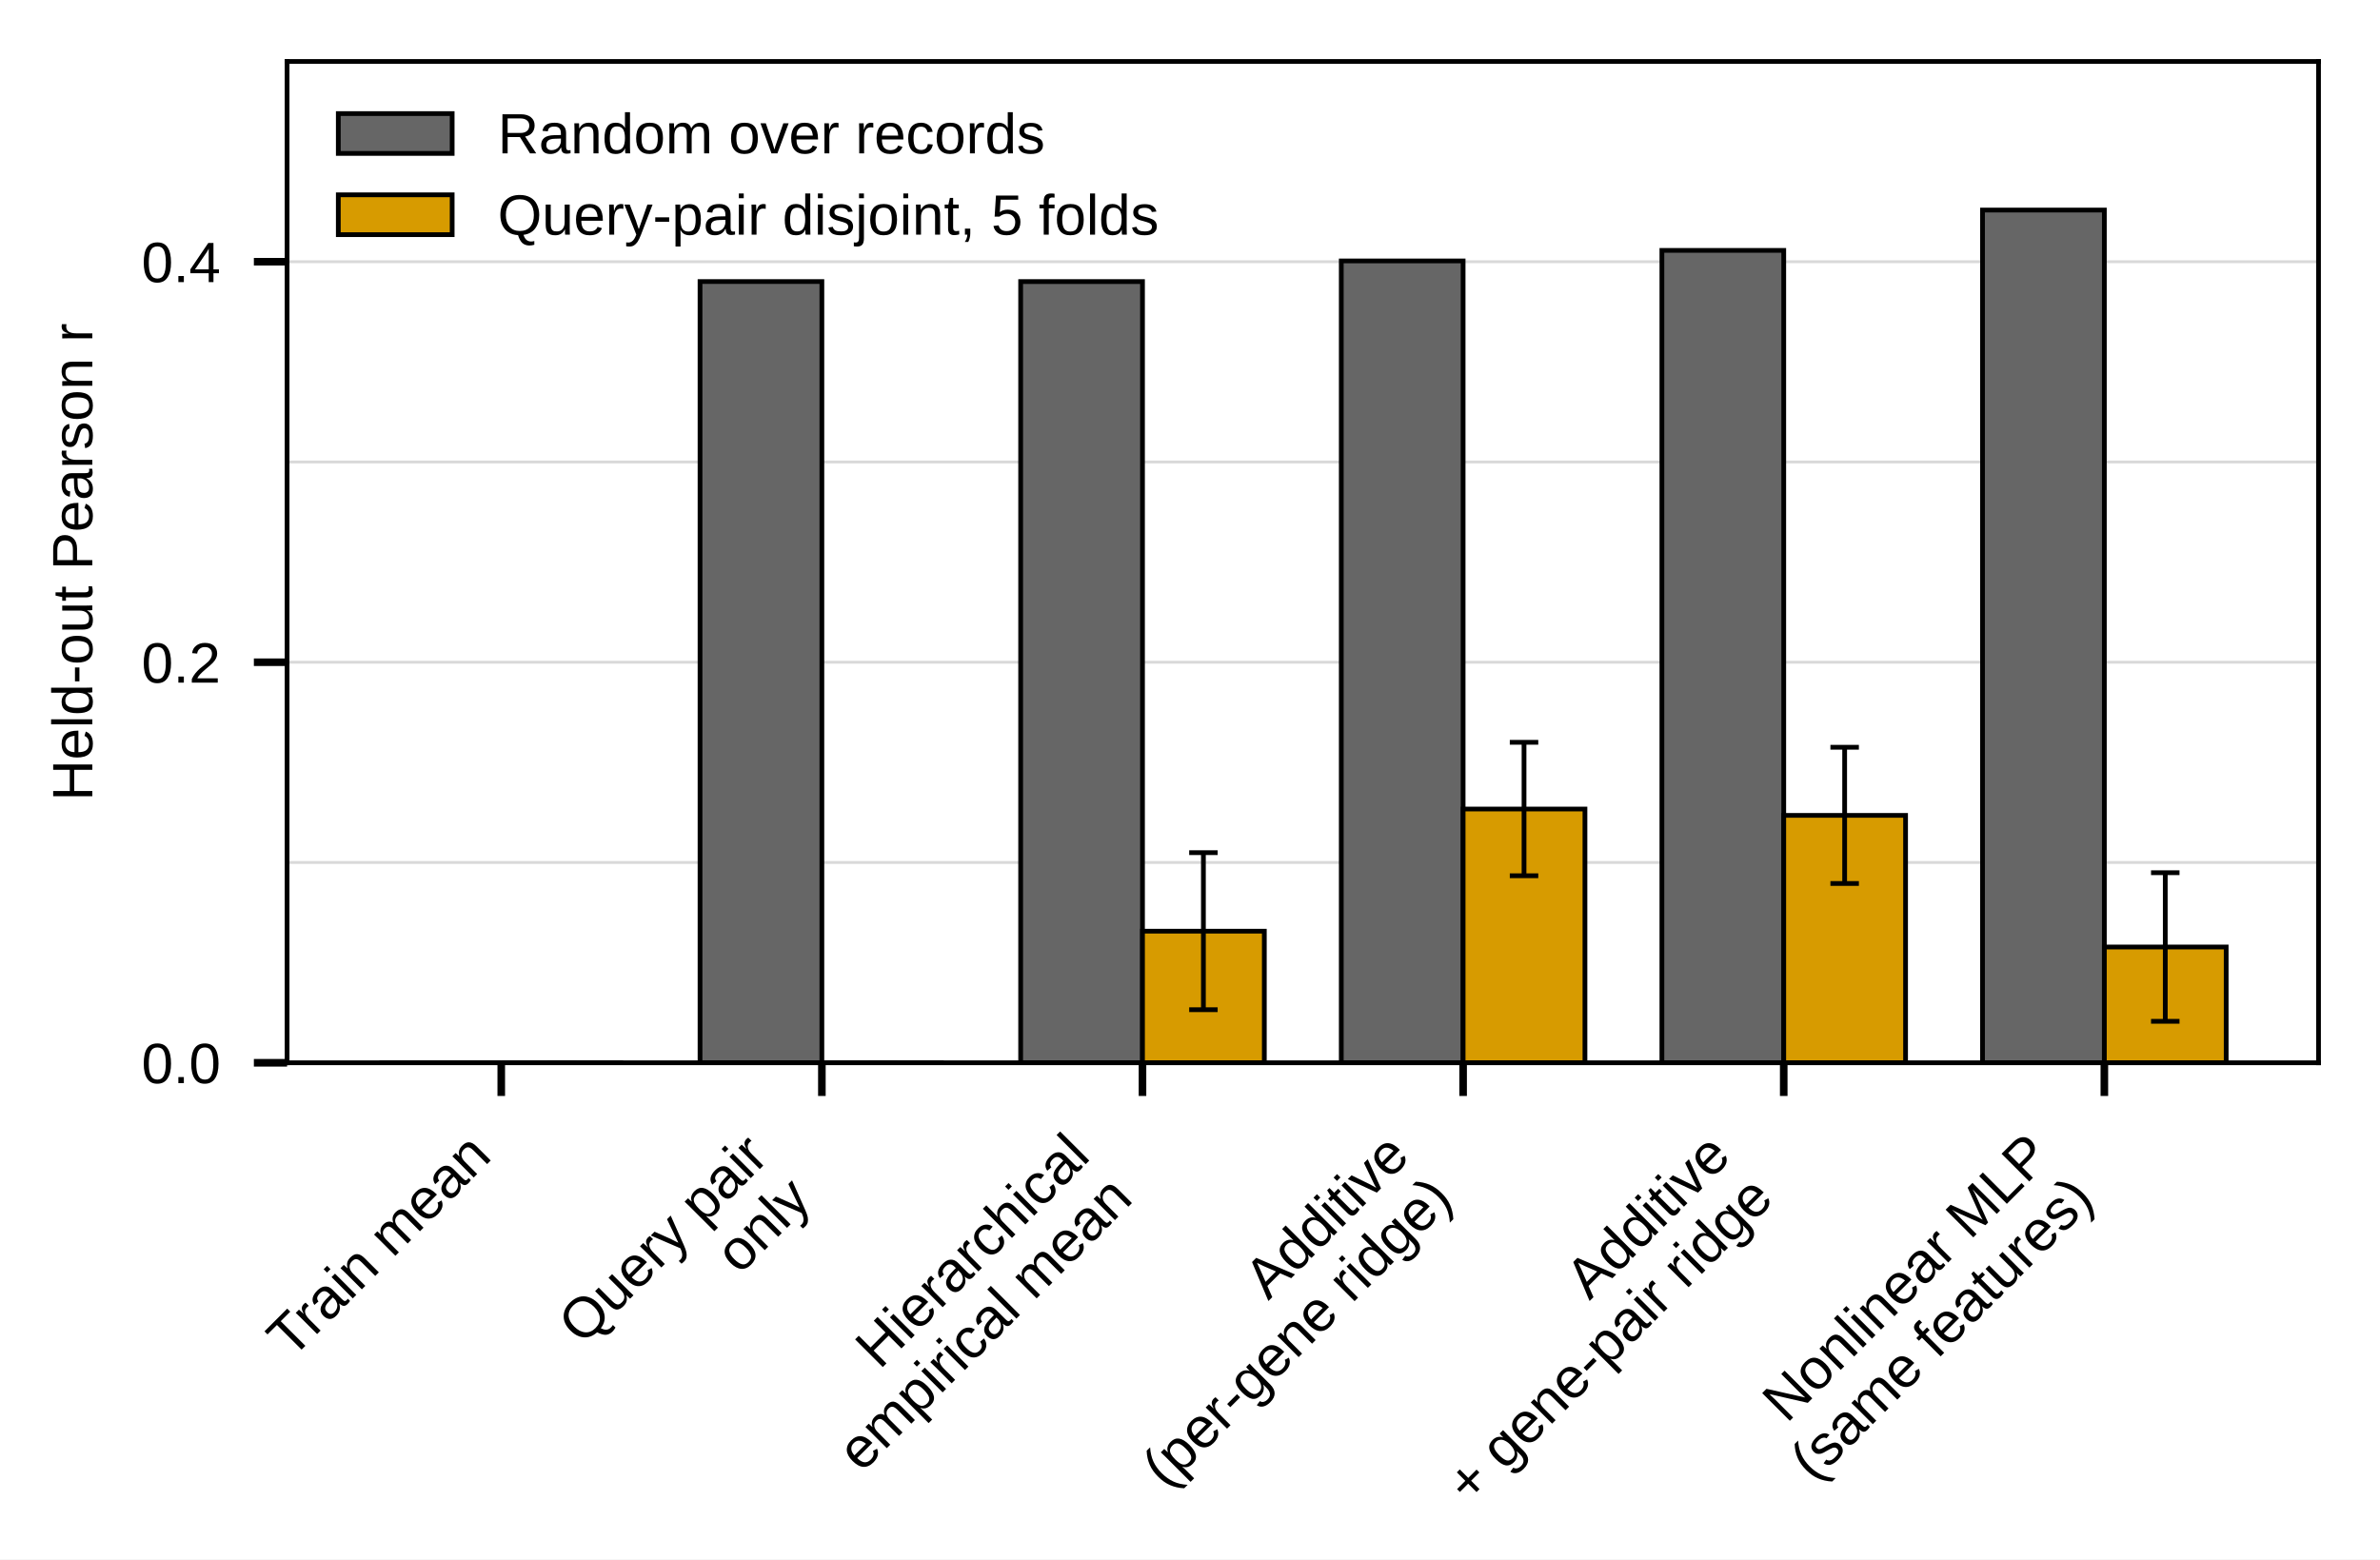
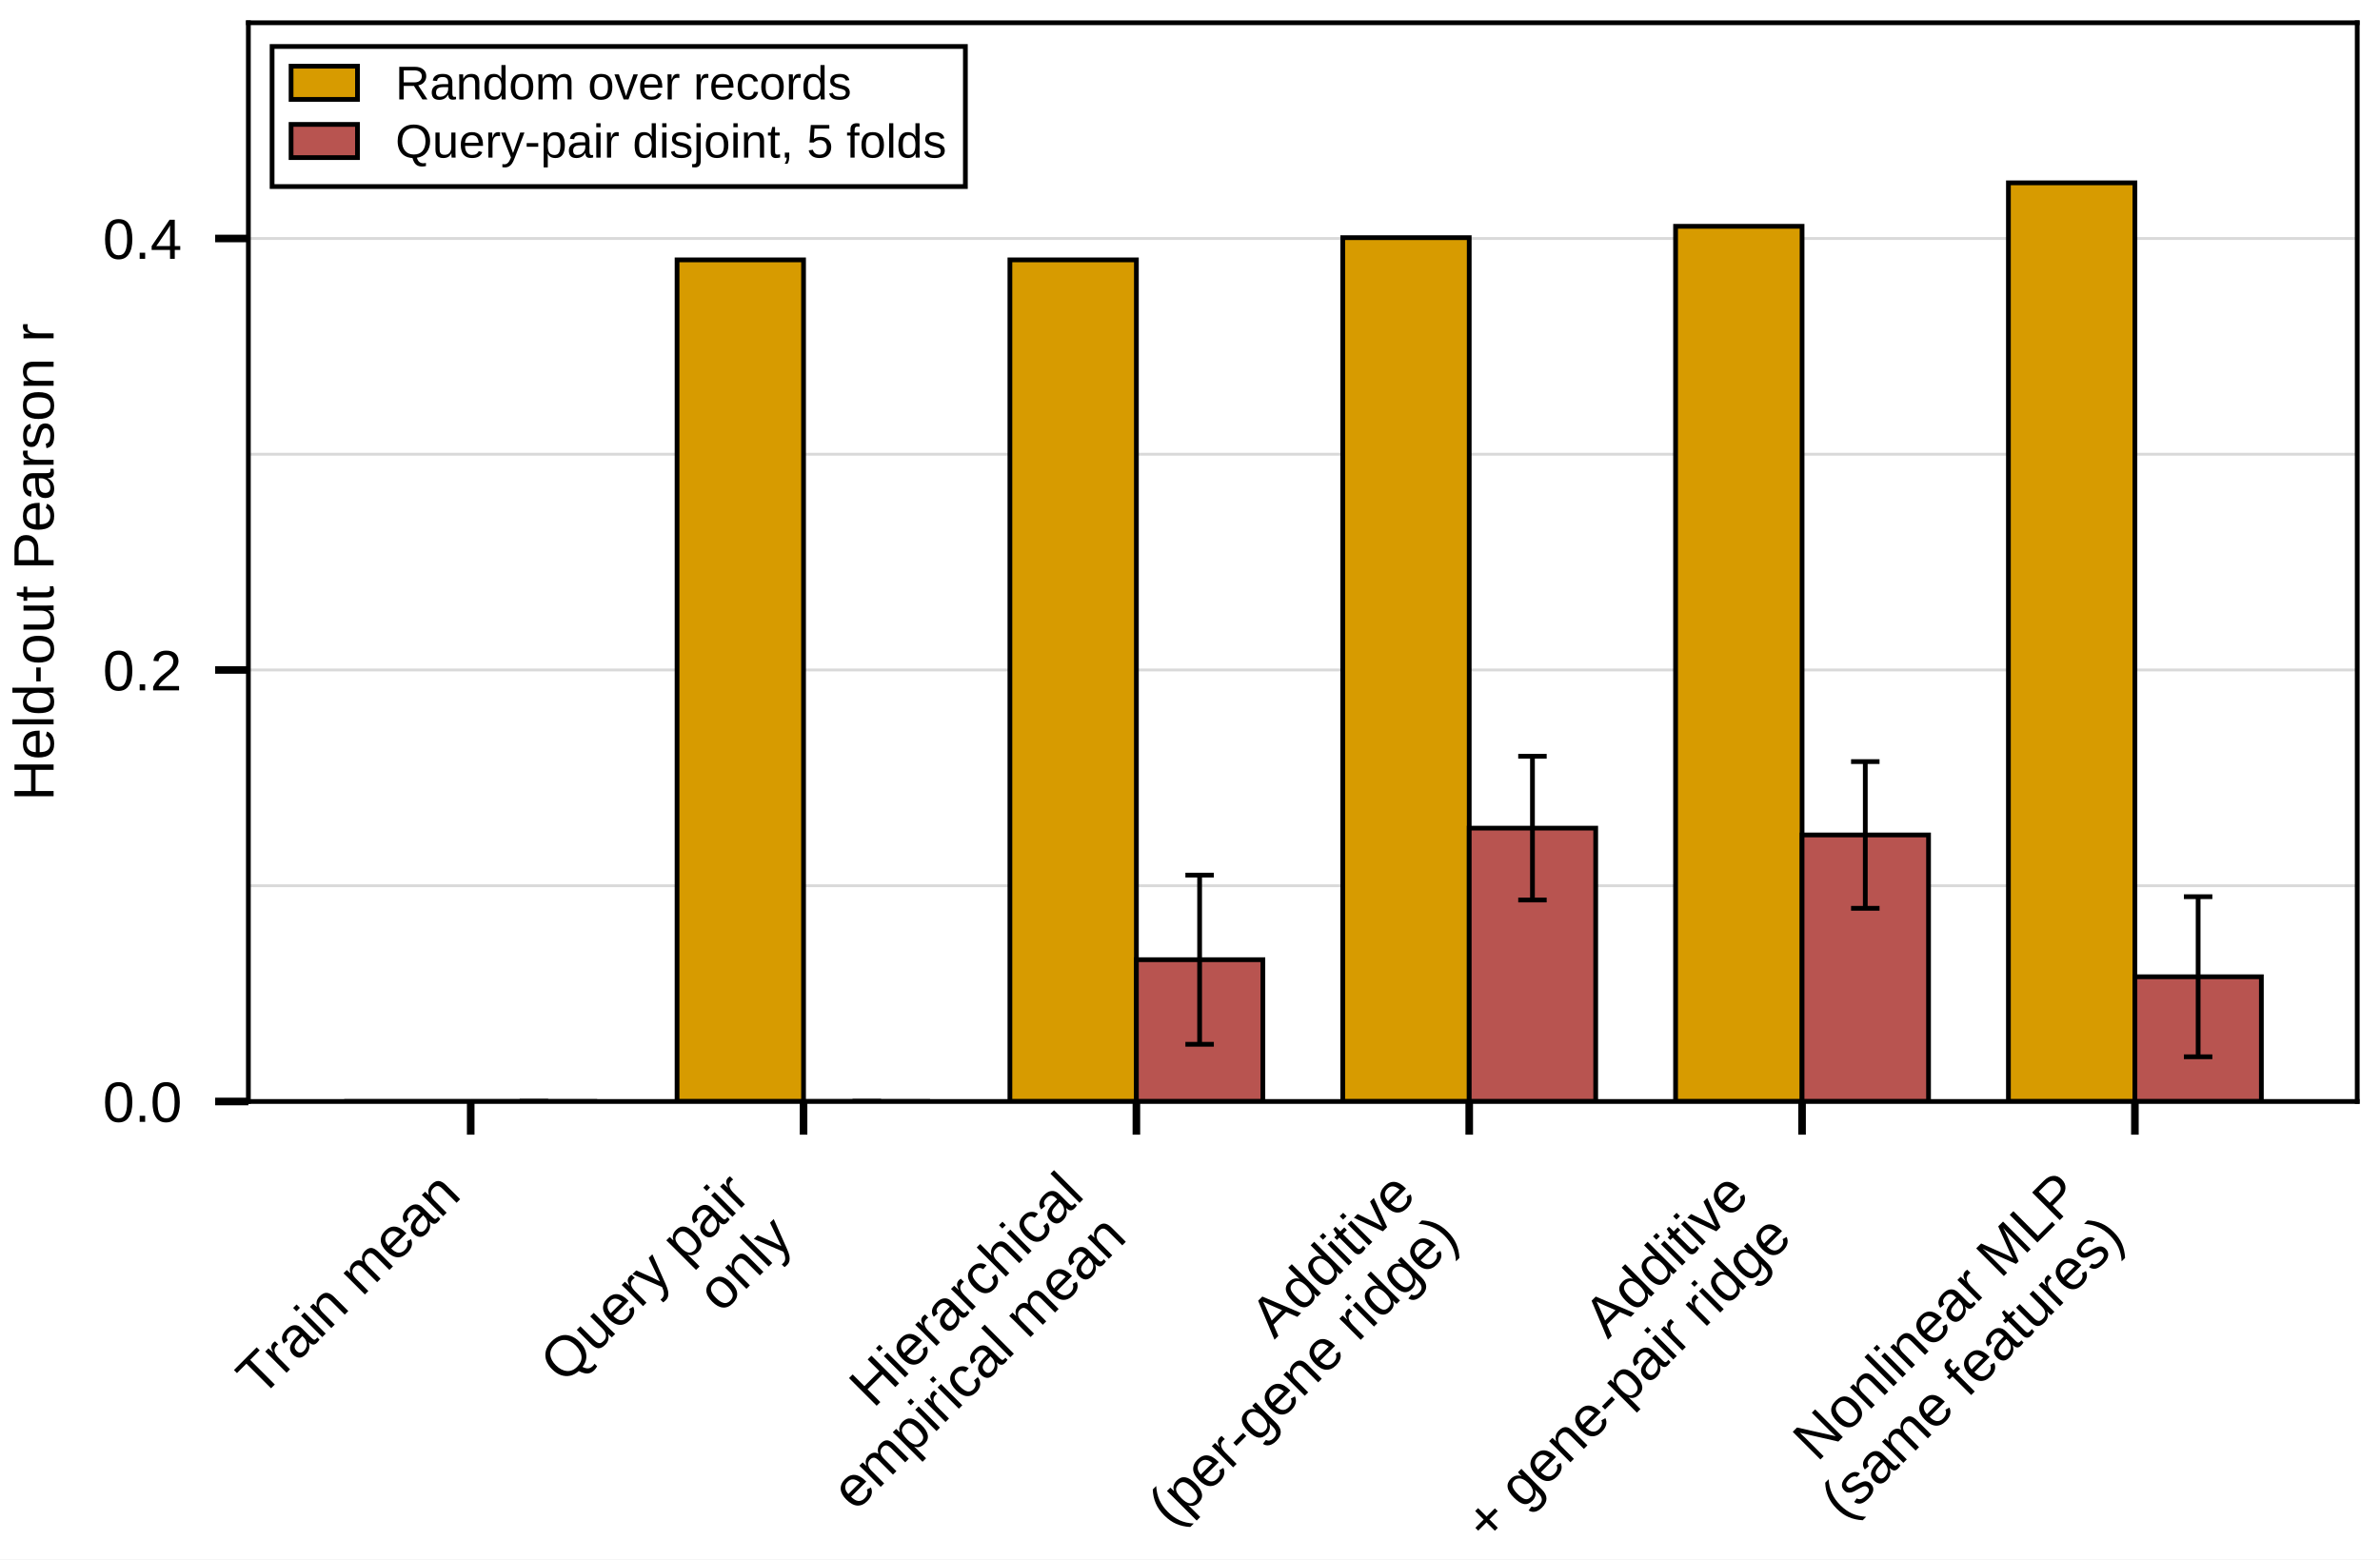
<svg xmlns="http://www.w3.org/2000/svg" xmlns:xlink="http://www.w3.org/1999/xlink" width="348.425" height="228.346" viewBox="0 0 348.425 228.346" version="1.1">
  <g transform="scale(1.388889)">
    <defs>
      <style type="text/css">*{stroke-linejoin: round; stroke-linecap: butt}</style>
    </defs>
    <g id="figure_1">
      <g id="patch_1">
        <path d="M 0 164.409  L 250.866 164.409  L 250.866 0  L 0 0  z " style="fill: #ffffff" />
      </g>
      <g id="axes_1">
        <g id="patch_2">
-           <path d="M 30.26 112.046  L 244.386 112.046  L 244.386 6.48  L 30.26 6.48  z " style="fill: #ffffff" />
+           <path d="M 26.18 116.126  L 248.466 116.126  L 248.466 2.4  L 26.18 2.4  z " style="fill: #ffffff" />
        </g>
        <g id="matplotlib.axis_1">
          <g id="xtick_1">
            <g id="line2d_1">
              <defs>
                <path id="m9f44c46efc" d="M 0 0  L 0 3.5  " style="stroke: #000000; stroke-width: 0.8" />
              </defs>
              <g>
-                 <use xlink:href="#m9f44c46efc" x="52.835" y="112.046" style="stroke: #000000; stroke-width: 0.8" />
+                 <use xlink:href="#m9f44c46efc" x="49.615" y="116.126" style="stroke: #000000; stroke-width: 0.8" />
              </g>
            </g>
            <g id="text_1">
-               <text style="font-size: 6px; font-family: 'Arial'" transform="translate(30.69521 143.3792) rotate(-45)">Train mean</text>
+               <text style="font-size: 6px; font-family: 'Arial'" transform="translate(27.47552 147.4592) rotate(-45)">Train mean</text>
            </g>
          </g>
          <g id="xtick_2">
            <g id="line2d_2">
              <g>
-                 <use xlink:href="#m9f44c46efc" x="86.63" y="112.046" style="stroke: #000000; stroke-width: 0.8" />
+                 <use xlink:href="#m9f44c46efc" x="84.699" y="116.126" style="stroke: #000000; stroke-width: 0.8" />
              </g>
            </g>
            <g id="text_2">
-               <text style="font-size: 6px; font-family: 'Arial'" transform="translate(61.3951 141.942) rotate(-45)">Query pair</text>
-               <text style="font-size: 6px; font-family: 'Arial'" transform="translate(77.95479 134.4565) rotate(-45)">only</text>
+               <text style="font-size: 6px; font-family: 'Arial'" transform="translate(59.46328 146.022) rotate(-45)">Query pair</text>
+               <text style="font-size: 6px; font-family: 'Arial'" transform="translate(76.02297 138.5365) rotate(-45)">only</text>
            </g>
          </g>
          <g id="xtick_3">
            <g id="line2d_3">
              <g>
-                 <use xlink:href="#m9f44c46efc" x="120.425" y="112.046" style="stroke: #000000; stroke-width: 0.8" />
+                 <use xlink:href="#m9f44c46efc" x="119.782" y="116.126" style="stroke: #000000; stroke-width: 0.8" />
              </g>
            </g>
            <g id="text_3">
-               <text style="font-size: 6px; font-family: 'Arial'" transform="translate(92.69771 144.4796) rotate(-45)">Hierarchical</text>
-               <text style="font-size: 6px; font-family: 'Arial'" transform="translate(90.81782 155.3343) rotate(-45)">empirical mean</text>
+               <text style="font-size: 6px; font-family: 'Arial'" transform="translate(92.05377 148.5596) rotate(-45)">Hierarchical</text>
+               <text style="font-size: 6px; font-family: 'Arial'" transform="translate(90.17388 159.4143) rotate(-45)">empirical mean</text>
            </g>
          </g>
          <g id="xtick_4">
            <g id="line2d_4">
              <g>
-                 <use xlink:href="#m9f44c46efc" x="154.221" y="112.046" style="stroke: #000000; stroke-width: 0.8" />
+                 <use xlink:href="#m9f44c46efc" x="154.865" y="116.126" style="stroke: #000000; stroke-width: 0.8" />
              </g>
            </g>
            <g id="text_4">
-               <text style="font-size: 6px; font-family: 'Arial'" transform="translate(133.6851 137.1756) rotate(-45)">Additive</text>
-               <text style="font-size: 6px; font-family: 'Arial'" transform="translate(122.9093 157.0503) rotate(-45)">(per-gene ridge)</text>
+               <text style="font-size: 6px; font-family: 'Arial'" transform="translate(134.329 141.2556) rotate(-45)">Additive</text>
+               <text style="font-size: 6px; font-family: 'Arial'" transform="translate(123.5532 161.1303) rotate(-45)">(per-gene ridge)</text>
            </g>
          </g>
          <g id="xtick_5">
            <g id="line2d_5">
              <g>
-                 <use xlink:href="#m9f44c46efc" x="188.016" y="112.046" style="stroke: #000000; stroke-width: 0.8" />
+                 <use xlink:href="#m9f44c46efc" x="189.948" y="116.126" style="stroke: #000000; stroke-width: 0.8" />
              </g>
            </g>
            <g id="text_5">
-               <text style="font-size: 6px; font-family: 'Arial'" transform="translate(167.5423 137.1756) rotate(-45)">Additive</text>
-               <text style="font-size: 6px; font-family: 'Arial'" transform="translate(154.9305 158.7622) rotate(-45)">+ gene-pair ridge</text>
+               <text style="font-size: 6px; font-family: 'Arial'" transform="translate(169.4741 141.2556) rotate(-45)">Additive</text>
+               <text style="font-size: 6px; font-family: 'Arial'" transform="translate(156.8623 162.8422) rotate(-45)">+ gene-pair ridge</text>
            </g>
          </g>
          <g id="xtick_6">
            <g id="line2d_6">
              <g>
-                 <use xlink:href="#m9f44c46efc" x="221.811" y="112.046" style="stroke: #000000; stroke-width: 0.8" />
+                 <use xlink:href="#m9f44c46efc" x="225.031" y="116.126" style="stroke: #000000; stroke-width: 0.8" />
              </g>
            </g>
            <g id="text_6">
-               <text style="font-size: 6px; font-family: 'Arial'" transform="translate(188.3082 150.1429) rotate(-45)">Nonlinear MLP</text>
-               <text style="font-size: 6px; font-family: 'Arial'" transform="translate(191.2116 156.3383) rotate(-45)">(same features)</text>
+               <text style="font-size: 6px; font-family: 'Arial'" transform="translate(191.5279 154.2229) rotate(-45)">Nonlinear MLP</text>
+               <text style="font-size: 6px; font-family: 'Arial'" transform="translate(194.4313 160.4183) rotate(-45)">(same features)</text>
            </g>
          </g>
        </g>
        <g id="matplotlib.axis_2">
          <g id="ytick_1">
            <g id="line2d_7">
-               <path d="M 30.26 112.046  L 244.386 112.046  " clip-path="url(#pca8725243c)" style="fill: none; stroke: #d9d9d9; stroke-width: 0.3; stroke-linecap: square" />
+               <path d="M 26.18 116.126  L 248.466 116.126  " clip-path="url(#p7731ffd073)" style="fill: none; stroke: #d9d9d9; stroke-width: 0.3; stroke-linecap: square" />
            </g>
            <g id="line2d_8">
              <defs>
                <path id="mc1ac3f3188" d="M 0 0  L -3.5 0  " style="stroke: #000000; stroke-width: 0.8" />
              </defs>
              <g>
-                 <use xlink:href="#mc1ac3f3188" x="30.26" y="112.046" style="stroke: #000000; stroke-width: 0.8" />
+                 <use xlink:href="#mc1ac3f3188" x="26.18" y="116.126" style="stroke: #000000; stroke-width: 0.8" />
              </g>
            </g>
            <g id="text_7">
-               <text style="font-size: 6px; font-family: 'Arial'; text-anchor: end" x="23.26" y="114.193" transform="rotate(-0 23.26 114.193)">0.0</text>
+               <text style="font-size: 6px; font-family: 'Arial'; text-anchor: end" x="19.18" y="118.273" transform="rotate(-0 19.18 118.273)">0.0</text>
            </g>
          </g>
          <g id="ytick_2">
            <g id="line2d_9">
-               <path d="M 30.26 69.819  L 244.386 69.819  " clip-path="url(#pca8725243c)" style="fill: none; stroke: #d9d9d9; stroke-width: 0.3; stroke-linecap: square" />
+               <path d="M 26.18 70.635  L 248.466 70.635  " clip-path="url(#p7731ffd073)" style="fill: none; stroke: #d9d9d9; stroke-width: 0.3; stroke-linecap: square" />
            </g>
            <g id="line2d_10">
              <g>
-                 <use xlink:href="#mc1ac3f3188" x="30.26" y="69.819" style="stroke: #000000; stroke-width: 0.8" />
+                 <use xlink:href="#mc1ac3f3188" x="26.18" y="70.635" style="stroke: #000000; stroke-width: 0.8" />
              </g>
            </g>
            <g id="text_8">
-               <text style="font-size: 6px; font-family: 'Arial'; text-anchor: end" x="23.26" y="71.967" transform="rotate(-0 23.26 71.96673)">0.2</text>
+               <text style="font-size: 6px; font-family: 'Arial'; text-anchor: end" x="19.18" y="72.783" transform="rotate(-0 19.18 72.78273)">0.2</text>
            </g>
          </g>
          <g id="ytick_3">
            <g id="line2d_11">
-               <path d="M 30.26 27.593  L 244.386 27.593  " clip-path="url(#pca8725243c)" style="fill: none; stroke: #d9d9d9; stroke-width: 0.3; stroke-linecap: square" />
+               <path d="M 26.18 25.145  L 248.466 25.145  " clip-path="url(#p7731ffd073)" style="fill: none; stroke: #d9d9d9; stroke-width: 0.3; stroke-linecap: square" />
            </g>
            <g id="line2d_12">
              <g>
-                 <use xlink:href="#mc1ac3f3188" x="30.26" y="27.593" style="stroke: #000000; stroke-width: 0.8" />
+                 <use xlink:href="#mc1ac3f3188" x="26.18" y="25.145" style="stroke: #000000; stroke-width: 0.8" />
              </g>
            </g>
            <g id="text_9">
-               <text style="font-size: 6px; font-family: 'Arial'; text-anchor: end" x="23.26" y="29.74" transform="rotate(-0 23.26 29.74047)">0.4</text>
+               <text style="font-size: 6px; font-family: 'Arial'; text-anchor: end" x="19.18" y="27.292" transform="rotate(-0 19.18 27.29247)">0.4</text>
            </g>
          </g>
          <g id="ytick_4">
            <g id="line2d_13">
-               <path d="M 30.26 90.933  L 244.386 90.933  " clip-path="url(#pca8725243c)" style="fill: none; stroke: #d9d9d9; stroke-width: 0.3; stroke-linecap: square" />
+               <path d="M 26.18 93.381  L 248.466 93.381  " clip-path="url(#p7731ffd073)" style="fill: none; stroke: #d9d9d9; stroke-width: 0.3; stroke-linecap: square" />
            </g>
            <g id="line2d_14" />
          </g>
          <g id="ytick_5">
            <g id="line2d_15">
-               <path d="M 30.26 48.706  L 244.386 48.706  " clip-path="url(#pca8725243c)" style="fill: none; stroke: #d9d9d9; stroke-width: 0.3; stroke-linecap: square" />
+               <path d="M 26.18 47.89  L 248.466 47.89  " clip-path="url(#p7731ffd073)" style="fill: none; stroke: #d9d9d9; stroke-width: 0.3; stroke-linecap: square" />
            </g>
            <g id="line2d_16" />
          </g>
          <g id="ytick_6">
            <g id="line2d_17">
-               <path d="M 30.26 6.48  L 244.386 6.48  " clip-path="url(#pca8725243c)" style="fill: none; stroke: #d9d9d9; stroke-width: 0.3; stroke-linecap: square" />
+               <path d="M 26.18 2.4  L 248.466 2.4  " clip-path="url(#p7731ffd073)" style="fill: none; stroke: #d9d9d9; stroke-width: 0.3; stroke-linecap: square" />
            </g>
            <g id="line2d_18" />
          </g>
          <g id="text_10">
-             <text style="font-size: 6px; font-family: 'Arial'; text-anchor: middle" x="9.727" y="59.263" transform="rotate(-90 9.7275 59.26282)">Held-out Pearson r</text>
+             <text style="font-size: 6px; font-family: 'Arial'; text-anchor: middle" x="5.647" y="59.263" transform="rotate(-90 5.6475 59.26282)">Held-out Pearson r</text>
          </g>
        </g>
        <g id="patch_3">
-           <path d="M 39.993 112.046  L 52.835 112.046  L 52.835 112.046  L 39.993 112.046  z " clip-path="url(#pca8725243c)" style="fill: #666666; stroke: #000000; stroke-width: 0.5; stroke-linejoin: miter" />
+           <path d="M 36.284 116.126  L 49.615 116.126  L 49.615 116.126  L 36.284 116.126  z " clip-path="url(#p7731ffd073)" style="fill: #d79b00; stroke: #000000; stroke-width: 0.5; stroke-linejoin: miter" />
        </g>
        <g id="patch_4">
-           <path d="M 73.788 112.046  L 86.63 112.046  L 86.63 29.683  L 73.788 29.683  z " clip-path="url(#pca8725243c)" style="fill: #666666; stroke: #000000; stroke-width: 0.5; stroke-linejoin: miter" />
+           <path d="M 71.367 116.126  L 84.699 116.126  L 84.699 27.397  L 71.367 27.397  z " clip-path="url(#p7731ffd073)" style="fill: #d79b00; stroke: #000000; stroke-width: 0.5; stroke-linejoin: miter" />
        </g>
        <g id="patch_5">
-           <path d="M 107.583 112.046  L 120.425 112.046  L 120.425 29.684  L 107.583 29.684  z " clip-path="url(#pca8725243c)" style="fill: #666666; stroke: #000000; stroke-width: 0.5; stroke-linejoin: miter" />
+           <path d="M 106.45 116.126  L 119.782 116.126  L 119.782 27.397  L 106.45 27.397  z " clip-path="url(#p7731ffd073)" style="fill: #d79b00; stroke: #000000; stroke-width: 0.5; stroke-linejoin: miter" />
        </g>
        <g id="patch_6">
-           <path d="M 141.378 112.046  L 154.221 112.046  L 154.221 27.509  L 141.378 27.509  z " clip-path="url(#pca8725243c)" style="fill: #666666; stroke: #000000; stroke-width: 0.5; stroke-linejoin: miter" />
+           <path d="M 141.533 116.126  L 154.865 116.126  L 154.865 25.054  L 141.533 25.054  z " clip-path="url(#p7731ffd073)" style="fill: #d79b00; stroke: #000000; stroke-width: 0.5; stroke-linejoin: miter" />
        </g>
        <g id="patch_7">
-           <path d="M 175.174 112.046  L 188.016 112.046  L 188.016 26.398  L 175.174 26.398  z " clip-path="url(#pca8725243c)" style="fill: #666666; stroke: #000000; stroke-width: 0.5; stroke-linejoin: miter" />
+           <path d="M 176.616 116.126  L 189.948 116.126  L 189.948 23.857  L 176.616 23.857  z " clip-path="url(#p7731ffd073)" style="fill: #d79b00; stroke: #000000; stroke-width: 0.5; stroke-linejoin: miter" />
        </g>
        <g id="patch_8">
-           <path d="M 208.969 112.046  L 221.811 112.046  L 221.811 22.145  L 208.969 22.145  z " clip-path="url(#pca8725243c)" style="fill: #666666; stroke: #000000; stroke-width: 0.5; stroke-linejoin: miter" />
+           <path d="M 211.699 116.126  L 225.031 116.126  L 225.031 19.276  L 211.699 19.276  z " clip-path="url(#p7731ffd073)" style="fill: #d79b00; stroke: #000000; stroke-width: 0.5; stroke-linejoin: miter" />
        </g>
        <g id="patch_9">
-           <path d="M 52.835 112.046  L 65.677 112.046  L 65.677 112.046  L 52.835 112.046  z " clip-path="url(#pca8725243c)" style="fill: #d79b00; stroke: #000000; stroke-width: 0.5; stroke-linejoin: miter" />
+           <path d="M 49.615 116.126  L 62.947 116.126  L 62.947 116.126  L 49.615 116.126  z " clip-path="url(#p7731ffd073)" style="fill: #b85450; stroke: #000000; stroke-width: 0.5; stroke-linejoin: miter" />
        </g>
        <g id="patch_10">
-           <path d="M 86.63 112.046  L 99.472 112.046  L 99.472 112.046  L 86.63 112.046  z " clip-path="url(#pca8725243c)" style="fill: #d79b00; stroke: #000000; stroke-width: 0.5; stroke-linejoin: miter" />
+           <path d="M 84.699 116.126  L 98.03 116.126  L 98.03 116.126  L 84.699 116.126  z " clip-path="url(#p7731ffd073)" style="fill: #b85450; stroke: #000000; stroke-width: 0.5; stroke-linejoin: miter" />
        </g>
        <g id="patch_11">
-           <path d="M 120.425 112.046  L 133.268 112.046  L 133.268 98.172  L 120.425 98.172  z " clip-path="url(#pca8725243c)" style="fill: #d79b00; stroke: #000000; stroke-width: 0.5; stroke-linejoin: miter" />
+           <path d="M 119.782 116.126  L 133.113 116.126  L 133.113 101.179  L 119.782 101.179  z " clip-path="url(#p7731ffd073)" style="fill: #b85450; stroke: #000000; stroke-width: 0.5; stroke-linejoin: miter" />
        </g>
        <g id="patch_12">
-           <path d="M 154.221 112.046  L 167.063 112.046  L 167.063 85.295  L 154.221 85.295  z " clip-path="url(#pca8725243c)" style="fill: #d79b00; stroke: #000000; stroke-width: 0.5; stroke-linejoin: miter" />
+           <path d="M 154.865 116.126  L 168.196 116.126  L 168.196 87.308  L 154.865 87.308  z " clip-path="url(#p7731ffd073)" style="fill: #b85450; stroke: #000000; stroke-width: 0.5; stroke-linejoin: miter" />
        </g>
        <g id="patch_13">
-           <path d="M 188.016 112.046  L 200.858 112.046  L 200.858 85.963  L 188.016 85.963  z " clip-path="url(#pca8725243c)" style="fill: #d79b00; stroke: #000000; stroke-width: 0.5; stroke-linejoin: miter" />
+           <path d="M 189.948 116.126  L 203.279 116.126  L 203.279 88.027  L 189.948 88.027  z " clip-path="url(#p7731ffd073)" style="fill: #b85450; stroke: #000000; stroke-width: 0.5; stroke-linejoin: miter" />
        </g>
        <g id="patch_14">
-           <path d="M 221.811 112.046  L 234.653 112.046  L 234.653 99.84  L 221.811 99.84  z " clip-path="url(#pca8725243c)" style="fill: #d79b00; stroke: #000000; stroke-width: 0.5; stroke-linejoin: miter" />
+           <path d="M 225.031 116.126  L 238.362 116.126  L 238.362 102.977  L 225.031 102.977  z " clip-path="url(#p7731ffd073)" style="fill: #b85450; stroke: #000000; stroke-width: 0.5; stroke-linejoin: miter" />
        </g>
        <g id="LineCollection_1">
-           <path d="M 59.256 112.046  L 59.256 112.046  " clip-path="url(#pca8725243c)" style="fill: none; stroke: #000000; stroke-width: 0.5" />
-           <path d="M 93.051 112.046  L 93.051 112.046  " clip-path="url(#pca8725243c)" style="fill: none; stroke: #000000; stroke-width: 0.5" />
-           <path d="M 126.847 106.449  L 126.847 89.894  " clip-path="url(#pca8725243c)" style="fill: none; stroke: #000000; stroke-width: 0.5" />
-           <path d="M 160.642 92.329  L 160.642 78.262  " clip-path="url(#pca8725243c)" style="fill: none; stroke: #000000; stroke-width: 0.5" />
-           <path d="M 194.437 93.144  L 194.437 78.783  " clip-path="url(#pca8725243c)" style="fill: none; stroke: #000000; stroke-width: 0.5" />
-           <path d="M 228.232 107.674  L 228.232 92.007  " clip-path="url(#pca8725243c)" style="fill: none; stroke: #000000; stroke-width: 0.5" />
+           <path d="M 56.281 116.126  L 56.281 116.126  " clip-path="url(#p7731ffd073)" style="fill: none; stroke: #000000; stroke-width: 0.5" />
+           <path d="M 91.364 116.126  L 91.364 116.126  " clip-path="url(#p7731ffd073)" style="fill: none; stroke: #000000; stroke-width: 0.5" />
+           <path d="M 126.447 110.097  L 126.447 92.262  " clip-path="url(#p7731ffd073)" style="fill: none; stroke: #000000; stroke-width: 0.5" />
+           <path d="M 161.53 94.884  L 161.53 79.731  " clip-path="url(#p7731ffd073)" style="fill: none; stroke: #000000; stroke-width: 0.5" />
+           <path d="M 196.613 95.762  L 196.613 80.292  " clip-path="url(#p7731ffd073)" style="fill: none; stroke: #000000; stroke-width: 0.5" />
+           <path d="M 231.696 111.416  L 231.696 94.538  " clip-path="url(#p7731ffd073)" style="fill: none; stroke: #000000; stroke-width: 0.5" />
        </g>
        <g id="line2d_19">
          <defs>
            <path id="m4e9ba8d52f" d="M 1.5 0  L -1.5 -0  " style="stroke: #000000; stroke-width: 0.5" />
          </defs>
-           <g clip-path="url(#pca8725243c)">
-             <use xlink:href="#m4e9ba8d52f" x="59.256" y="112.046" style="fill: #1f77b4; stroke: #000000; stroke-width: 0.5" />
-             <use xlink:href="#m4e9ba8d52f" x="93.051" y="112.046" style="fill: #1f77b4; stroke: #000000; stroke-width: 0.5" />
-             <use xlink:href="#m4e9ba8d52f" x="126.847" y="106.449" style="fill: #1f77b4; stroke: #000000; stroke-width: 0.5" />
-             <use xlink:href="#m4e9ba8d52f" x="160.642" y="92.329" style="fill: #1f77b4; stroke: #000000; stroke-width: 0.5" />
-             <use xlink:href="#m4e9ba8d52f" x="194.437" y="93.144" style="fill: #1f77b4; stroke: #000000; stroke-width: 0.5" />
-             <use xlink:href="#m4e9ba8d52f" x="228.232" y="107.674" style="fill: #1f77b4; stroke: #000000; stroke-width: 0.5" />
+           <g clip-path="url(#p7731ffd073)">
+             <use xlink:href="#m4e9ba8d52f" x="56.281" y="116.126" style="fill: #1f77b4; stroke: #000000; stroke-width: 0.5" />
+             <use xlink:href="#m4e9ba8d52f" x="91.364" y="116.126" style="fill: #1f77b4; stroke: #000000; stroke-width: 0.5" />
+             <use xlink:href="#m4e9ba8d52f" x="126.447" y="110.097" style="fill: #1f77b4; stroke: #000000; stroke-width: 0.5" />
+             <use xlink:href="#m4e9ba8d52f" x="161.53" y="94.884" style="fill: #1f77b4; stroke: #000000; stroke-width: 0.5" />
+             <use xlink:href="#m4e9ba8d52f" x="196.613" y="95.762" style="fill: #1f77b4; stroke: #000000; stroke-width: 0.5" />
+             <use xlink:href="#m4e9ba8d52f" x="231.696" y="111.416" style="fill: #1f77b4; stroke: #000000; stroke-width: 0.5" />
          </g>
        </g>
        <g id="line2d_20">
-           <g clip-path="url(#pca8725243c)">
-             <use xlink:href="#m4e9ba8d52f" x="59.256" y="112.046" style="fill: #1f77b4; stroke: #000000; stroke-width: 0.5" />
-             <use xlink:href="#m4e9ba8d52f" x="93.051" y="112.046" style="fill: #1f77b4; stroke: #000000; stroke-width: 0.5" />
-             <use xlink:href="#m4e9ba8d52f" x="126.847" y="89.894" style="fill: #1f77b4; stroke: #000000; stroke-width: 0.5" />
-             <use xlink:href="#m4e9ba8d52f" x="160.642" y="78.262" style="fill: #1f77b4; stroke: #000000; stroke-width: 0.5" />
-             <use xlink:href="#m4e9ba8d52f" x="194.437" y="78.783" style="fill: #1f77b4; stroke: #000000; stroke-width: 0.5" />
-             <use xlink:href="#m4e9ba8d52f" x="228.232" y="92.007" style="fill: #1f77b4; stroke: #000000; stroke-width: 0.5" />
+           <g clip-path="url(#p7731ffd073)">
+             <use xlink:href="#m4e9ba8d52f" x="56.281" y="116.126" style="fill: #1f77b4; stroke: #000000; stroke-width: 0.5" />
+             <use xlink:href="#m4e9ba8d52f" x="91.364" y="116.126" style="fill: #1f77b4; stroke: #000000; stroke-width: 0.5" />
+             <use xlink:href="#m4e9ba8d52f" x="126.447" y="92.262" style="fill: #1f77b4; stroke: #000000; stroke-width: 0.5" />
+             <use xlink:href="#m4e9ba8d52f" x="161.53" y="79.731" style="fill: #1f77b4; stroke: #000000; stroke-width: 0.5" />
+             <use xlink:href="#m4e9ba8d52f" x="196.613" y="80.292" style="fill: #1f77b4; stroke: #000000; stroke-width: 0.5" />
+             <use xlink:href="#m4e9ba8d52f" x="231.696" y="94.538" style="fill: #1f77b4; stroke: #000000; stroke-width: 0.5" />
          </g>
        </g>
        <g id="patch_15">
-           <path d="M 30.26 112.046  L 30.26 6.48  " style="fill: none; stroke: #000000; stroke-width: 0.5; stroke-linejoin: miter; stroke-linecap: square" />
+           <path d="M 26.18 116.126  L 26.18 2.4  " style="fill: none; stroke: #000000; stroke-width: 0.5; stroke-linejoin: miter; stroke-linecap: square" />
        </g>
        <g id="patch_16">
-           <path d="M 244.386 112.046  L 244.386 6.48  " style="fill: none; stroke: #000000; stroke-width: 0.5; stroke-linejoin: miter; stroke-linecap: square" />
+           <path d="M 248.466 116.126  L 248.466 2.4  " style="fill: none; stroke: #000000; stroke-width: 0.5; stroke-linejoin: miter; stroke-linecap: square" />
        </g>
        <g id="patch_17">
-           <path d="M 30.26 112.046  L 244.386 112.046  " style="fill: none; stroke: #000000; stroke-width: 0.5; stroke-linejoin: miter; stroke-linecap: square" />
+           <path d="M 26.18 116.126  L 248.466 116.126  " style="fill: none; stroke: #000000; stroke-width: 0.5; stroke-linejoin: miter; stroke-linecap: square" />
        </g>
        <g id="patch_18">
-           <path d="M 30.26 6.48  L 244.386 6.48  " style="fill: none; stroke: #000000; stroke-width: 0.5; stroke-linejoin: miter; stroke-linecap: square" />
+           <path d="M 26.18 2.4  L 248.466 2.4  " style="fill: none; stroke: #000000; stroke-width: 0.5; stroke-linejoin: miter; stroke-linecap: square" />
        </g>
        <g id="legend_1">
          <g id="patch_19">
-             <path d="M 35.66 16.175  L 47.66 16.175  L 47.66 11.975  L 35.66 11.975  z " style="fill: #666666; stroke: #000000; stroke-width: 0.5; stroke-linejoin: miter" />
+             <path d="M 28.68 19.668  L 101.757 19.668  L 101.757 4.9  L 28.68 4.9  z " style="fill: #ffffff; stroke: #000000; stroke-width: 0.5; stroke-linejoin: miter" />
+           </g>
+           <g id="patch_20">
+             <path d="M 30.68 10.479  L 37.68 10.479  L 37.68 6.979  L 30.68 6.979  z " style="fill: #d79b00; stroke: #000000; stroke-width: 0.5; stroke-linejoin: miter" />
          </g>
          <g id="text_11">
-             <text style="font-size: 6px; font-family: 'Arial'; text-anchor: start" x="52.46" y="16.175" transform="rotate(-0 52.46 16.17469)">Random over records</text>
-           </g>
-           <g id="patch_20">
-             <path d="M 35.66 24.739  L 47.66 24.739  L 47.66 20.539  L 35.66 20.539  z " style="fill: #d79b00; stroke: #000000; stroke-width: 0.5; stroke-linejoin: miter" />
+             <text style="font-size: 5px; font-family: 'Arial'; text-anchor: start" x="41.68" y="10.479" transform="rotate(-0 41.68 10.47891)">Random over records</text>
+           </g>
+           <g id="patch_21">
+             <path d="M 30.68 16.616  L 37.68 16.616  L 37.68 13.116  L 30.68 13.116  z " style="fill: #b85450; stroke: #000000; stroke-width: 0.5; stroke-linejoin: miter" />
          </g>
          <g id="text_12">
-             <text style="font-size: 6px; font-family: 'Arial'; text-anchor: start" x="52.46" y="24.739" transform="rotate(-0 52.46 24.73875)">Query-pair disjoint, 5 folds</text>
+             <text style="font-size: 5px; font-family: 'Arial'; text-anchor: start" x="41.68" y="16.616" transform="rotate(-0 41.68 16.61563)">Query-pair disjoint, 5 folds</text>
          </g>
        </g>
      </g>
    </g>
    <defs>
-       <clipPath id="pca8725243c">
-         <rect x="30.26" y="6.48" width="214.126" height="105.566" />
+       <clipPath id="p7731ffd073">
+         <rect x="26.18" y="2.4" width="222.286" height="113.726" />
      </clipPath>
    </defs>
  </g>
</svg>
